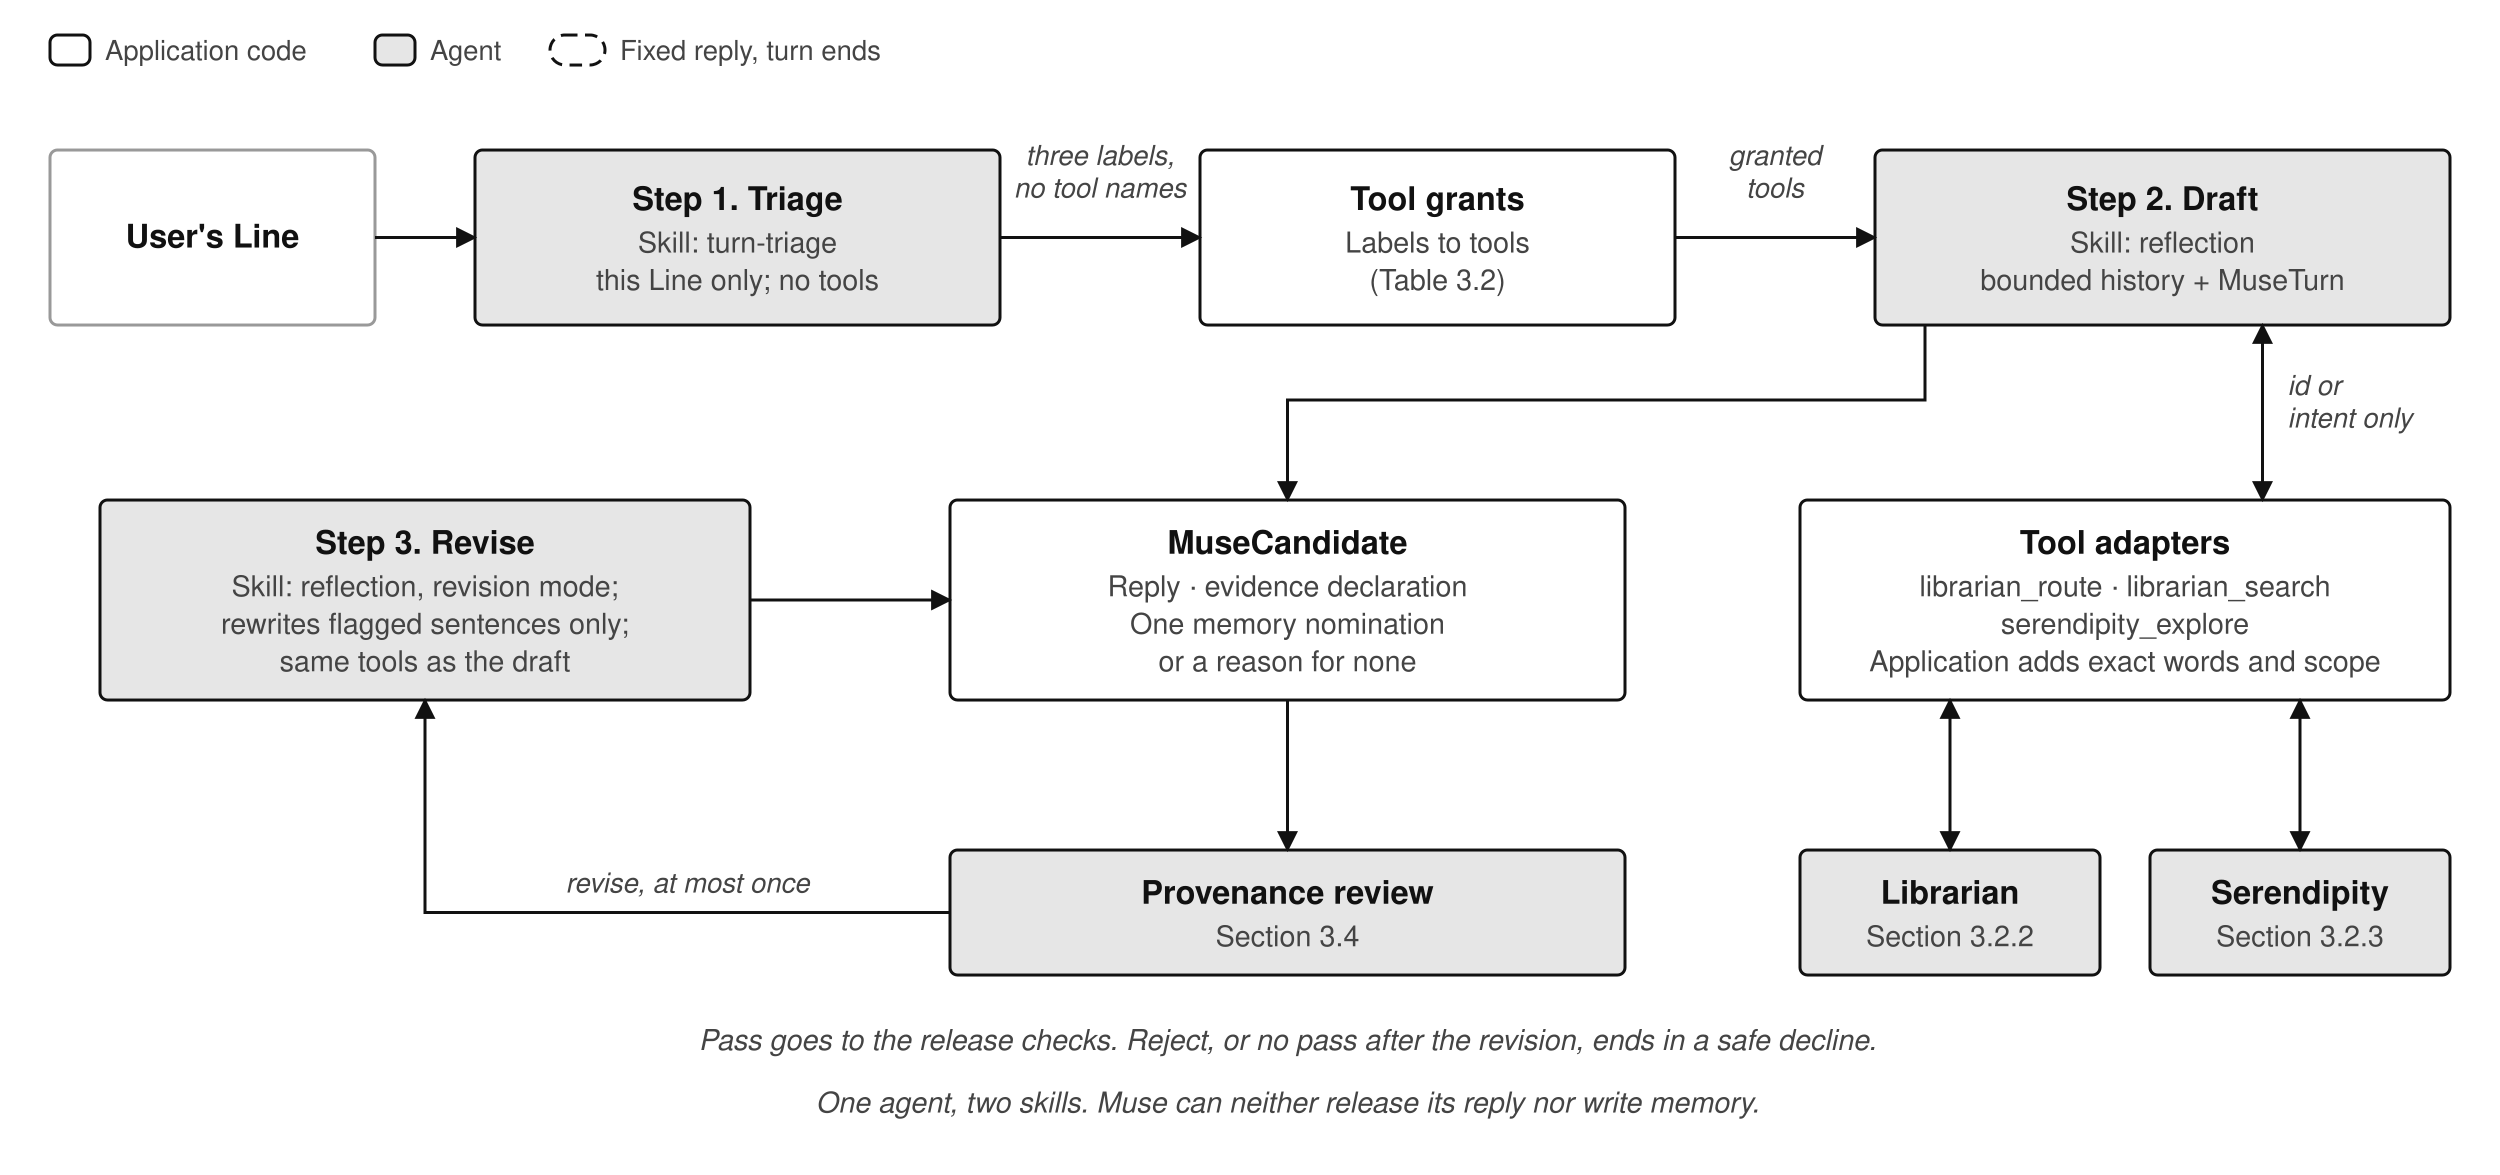
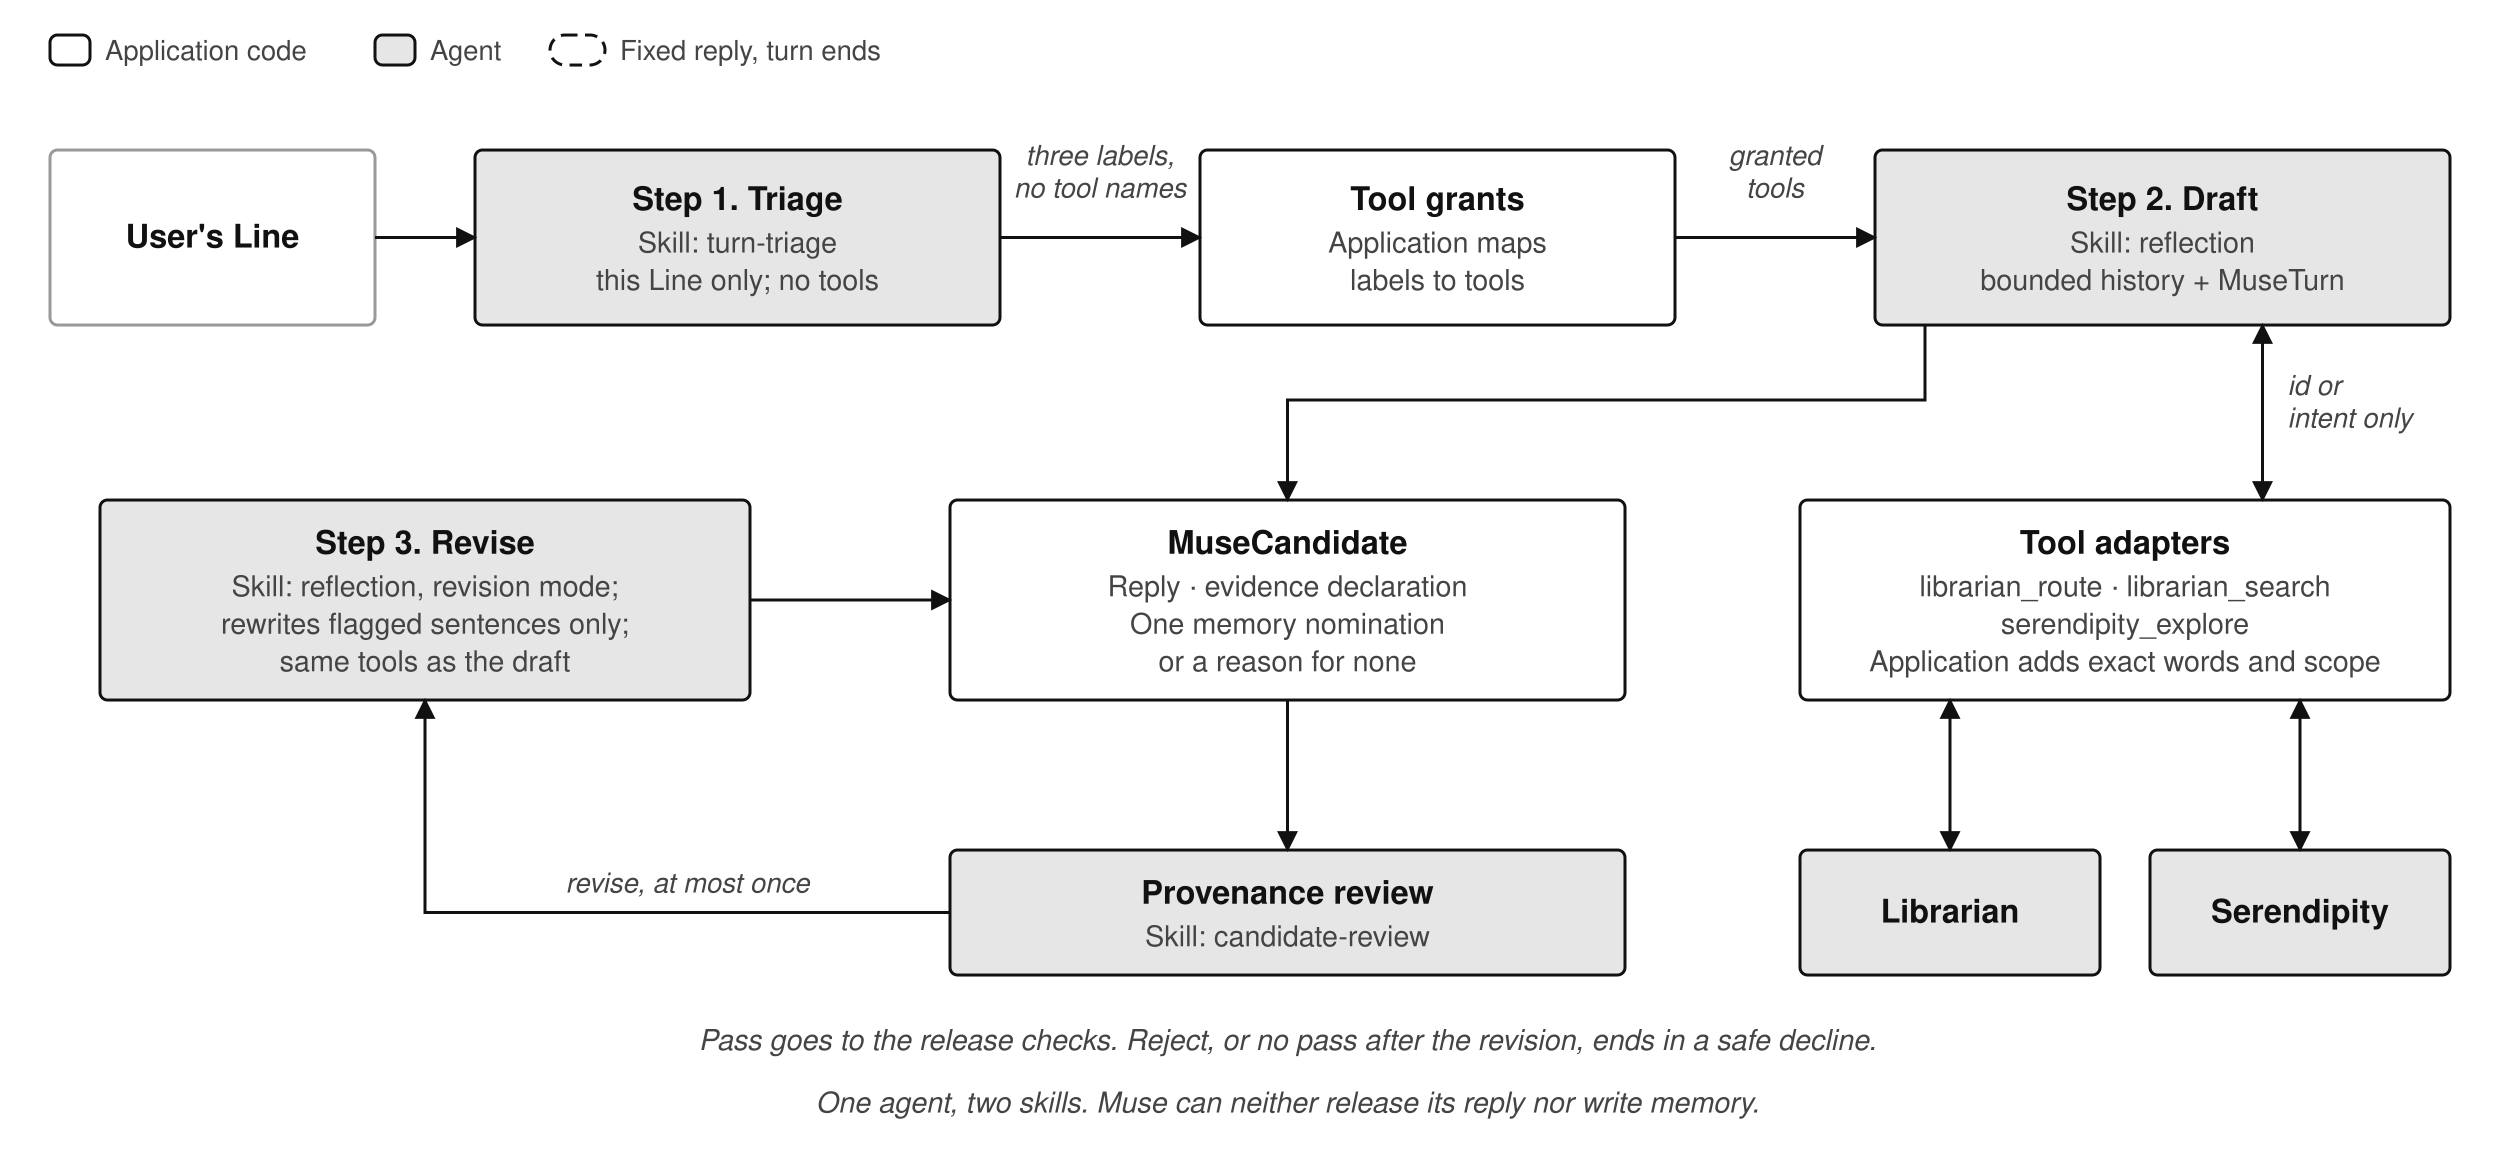
<svg xmlns="http://www.w3.org/2000/svg" width="1000" height="470" viewBox="0 0 1000 470">
  <defs>
    <marker id="a" viewBox="0 0 10 10" refX="9" refY="5" markerWidth="7" markerHeight="7" orient="auto-start-reverse">
      <path d="M0,0 L10,5 L0,10 z" fill="#111" />
    </marker>
  </defs>
  <rect width="1000" height="470" fill="#fff" />
  <rect x="20" y="14" width="16" height="12" rx="3" fill="#fff" stroke="#111" stroke-width="1.2" />
  <text x="28.0" y="24.0" font-family="Helvetica Neue, Helvetica, Arial, sans-serif" font-size="13" text-anchor="middle" font-weight="bold" font-style="normal" fill="#111" />
  <text x="42" y="24" font-family="Helvetica Neue, Helvetica, Arial, sans-serif" font-size="11" text-anchor="start" font-weight="normal" font-style="normal" fill="#444">Application code</text>
  <rect x="150" y="14" width="16" height="12" rx="3" fill="#e6e6e6" stroke="#111" stroke-width="1.2" />
  <text x="158.0" y="24.0" font-family="Helvetica Neue, Helvetica, Arial, sans-serif" font-size="13" text-anchor="middle" font-weight="bold" font-style="normal" fill="#111" />
  <text x="172" y="24" font-family="Helvetica Neue, Helvetica, Arial, sans-serif" font-size="11" text-anchor="start" font-weight="normal" font-style="normal" fill="#444">Agent</text>
  <rect x="220" y="14" width="22" height="12" rx="6" fill="#fff" stroke="#111" stroke-width="1.2" stroke-dasharray="5 3" />
  <text x="248" y="24" font-family="Helvetica Neue, Helvetica, Arial, sans-serif" font-size="11" text-anchor="start" font-weight="normal" font-style="normal" fill="#444">Fixed reply, turn ends</text>
  <rect x="20" y="60" width="130" height="70" rx="3" fill="#fff" stroke="#999" stroke-width="1.2" />
  <text x="85.0" y="99.0" font-family="Helvetica Neue, Helvetica, Arial, sans-serif" font-size="13" text-anchor="middle" font-weight="bold" font-style="normal" fill="#111">User's Line</text>
  <rect x="190" y="60" width="210" height="70" rx="3" fill="#e6e6e6" stroke="#111" stroke-width="1.2" />
  <text x="295.0" y="84.0" font-family="Helvetica Neue, Helvetica, Arial, sans-serif" font-size="13" text-anchor="middle" font-weight="bold" font-style="normal" fill="#111">Step 1. Triage</text>
  <text x="295.0" y="101.0" font-family="Helvetica Neue, Helvetica, Arial, sans-serif" font-size="11.5" text-anchor="middle" font-weight="normal" font-style="normal" fill="#444">Skill: turn-triage</text>
  <text x="295.0" y="116.0" font-family="Helvetica Neue, Helvetica, Arial, sans-serif" font-size="11.5" text-anchor="middle" font-weight="normal" font-style="normal" fill="#444">this Line only; no tools</text>
  <rect x="480" y="60" width="190" height="70" rx="3" fill="#fff" stroke="#111" stroke-width="1.2" />
  <text x="575.0" y="84.0" font-family="Helvetica Neue, Helvetica, Arial, sans-serif" font-size="13" text-anchor="middle" font-weight="bold" font-style="normal" fill="#111">Tool grants</text>
-   <text x="575.0" y="101.0" font-family="Helvetica Neue, Helvetica, Arial, sans-serif" font-size="11.5" text-anchor="middle" font-weight="normal" font-style="normal" fill="#444">Labels to tools</text>
-   <text x="575.0" y="116.0" font-family="Helvetica Neue, Helvetica, Arial, sans-serif" font-size="11.5" text-anchor="middle" font-weight="normal" font-style="normal" fill="#444">(Table 3.2)</text>
+   <text x="575.0" y="101.0" font-family="Helvetica Neue, Helvetica, Arial, sans-serif" font-size="11.5" text-anchor="middle" font-weight="normal" font-style="normal" fill="#444">Application maps</text>
+   <text x="575.0" y="116.0" font-family="Helvetica Neue, Helvetica, Arial, sans-serif" font-size="11.5" text-anchor="middle" font-weight="normal" font-style="normal" fill="#444">labels to tools</text>
  <rect x="750" y="60" width="230" height="70" rx="3" fill="#e6e6e6" stroke="#111" stroke-width="1.2" />
  <text x="865.0" y="84.0" font-family="Helvetica Neue, Helvetica, Arial, sans-serif" font-size="13" text-anchor="middle" font-weight="bold" font-style="normal" fill="#111">Step 2. Draft</text>
  <text x="865.0" y="101.0" font-family="Helvetica Neue, Helvetica, Arial, sans-serif" font-size="11.5" text-anchor="middle" font-weight="normal" font-style="normal" fill="#444">Skill: reflection</text>
  <text x="865.0" y="116.0" font-family="Helvetica Neue, Helvetica, Arial, sans-serif" font-size="11.5" text-anchor="middle" font-weight="normal" font-style="normal" fill="#444">bounded history + MuseTurn</text>
  <path d="M150,95 L190,95" fill="none" stroke="#111" stroke-width="1.2" marker-end="url(#a)" />
  <path d="M400,95 L480,95" fill="none" stroke="#111" stroke-width="1.2" marker-end="url(#a)" />
  <text x="440" y="66" font-family="Helvetica Neue, Helvetica, Arial, sans-serif" font-size="11" text-anchor="middle" font-weight="normal" font-style="italic" fill="#444">three labels,</text>
  <text x="440" y="79" font-family="Helvetica Neue, Helvetica, Arial, sans-serif" font-size="11" text-anchor="middle" font-weight="normal" font-style="italic" fill="#444">no tool names</text>
  <path d="M670,95 L750,95" fill="none" stroke="#111" stroke-width="1.2" marker-end="url(#a)" />
  <text x="710" y="66" font-family="Helvetica Neue, Helvetica, Arial, sans-serif" font-size="11" text-anchor="middle" font-weight="normal" font-style="italic" fill="#444">granted</text>
  <text x="710" y="79" font-family="Helvetica Neue, Helvetica, Arial, sans-serif" font-size="11" text-anchor="middle" font-weight="normal" font-style="italic" fill="#444">tools</text>
  <rect x="720" y="200" width="260" height="80" rx="3" fill="#fff" stroke="#111" stroke-width="1.2" />
  <text x="850.0" y="221.5" font-family="Helvetica Neue, Helvetica, Arial, sans-serif" font-size="13" text-anchor="middle" font-weight="bold" font-style="normal" fill="#111">Tool adapters</text>
  <text x="850.0" y="238.5" font-family="Helvetica Neue, Helvetica, Arial, sans-serif" font-size="11.5" text-anchor="middle" font-weight="normal" font-style="normal" fill="#444">librarian_route · librarian_search</text>
  <text x="850.0" y="253.5" font-family="Helvetica Neue, Helvetica, Arial, sans-serif" font-size="11.5" text-anchor="middle" font-weight="normal" font-style="normal" fill="#444">serendipity_explore</text>
  <text x="850.0" y="268.5" font-family="Helvetica Neue, Helvetica, Arial, sans-serif" font-size="11.5" text-anchor="middle" font-weight="normal" font-style="normal" fill="#444">Application adds exact words and scope</text>
  <path d="M905,130 L905,200" fill="none" stroke="#111" stroke-width="1.2" marker-start="url(#a)" marker-end="url(#a)" />
  <text x="915" y="158" font-family="Helvetica Neue, Helvetica, Arial, sans-serif" font-size="11" text-anchor="start" font-weight="normal" font-style="italic" fill="#444">id or</text>
  <text x="915" y="171" font-family="Helvetica Neue, Helvetica, Arial, sans-serif" font-size="11" text-anchor="start" font-weight="normal" font-style="italic" fill="#444">intent only</text>
  <rect x="720" y="340" width="120" height="50" rx="3" fill="#e6e6e6" stroke="#111" stroke-width="1.2" />
-   <text x="780.0" y="361.5" font-family="Helvetica Neue, Helvetica, Arial, sans-serif" font-size="13" text-anchor="middle" font-weight="bold" font-style="normal" fill="#111">Librarian</text>
-   <text x="780.0" y="378.5" font-family="Helvetica Neue, Helvetica, Arial, sans-serif" font-size="11.5" text-anchor="middle" font-weight="normal" font-style="normal" fill="#444">Section 3.2.2</text>
+   <text x="780.0" y="369.0" font-family="Helvetica Neue, Helvetica, Arial, sans-serif" font-size="13" text-anchor="middle" font-weight="bold" font-style="normal" fill="#111">Librarian</text>
  <rect x="860" y="340" width="120" height="50" rx="3" fill="#e6e6e6" stroke="#111" stroke-width="1.2" />
-   <text x="920.0" y="361.5" font-family="Helvetica Neue, Helvetica, Arial, sans-serif" font-size="13" text-anchor="middle" font-weight="bold" font-style="normal" fill="#111">Serendipity</text>
-   <text x="920.0" y="378.5" font-family="Helvetica Neue, Helvetica, Arial, sans-serif" font-size="11.5" text-anchor="middle" font-weight="normal" font-style="normal" fill="#444">Section 3.2.3</text>
+   <text x="920.0" y="369.0" font-family="Helvetica Neue, Helvetica, Arial, sans-serif" font-size="13" text-anchor="middle" font-weight="bold" font-style="normal" fill="#111">Serendipity</text>
  <path d="M780,280 L780,340" fill="none" stroke="#111" stroke-width="1.2" marker-start="url(#a)" marker-end="url(#a)" />
  <path d="M920,280 L920,340" fill="none" stroke="#111" stroke-width="1.2" marker-start="url(#a)" marker-end="url(#a)" />
  <rect x="380" y="200" width="270" height="80" rx="3" fill="#fff" stroke="#111" stroke-width="1.2" />
  <text x="515.0" y="221.5" font-family="Helvetica Neue, Helvetica, Arial, sans-serif" font-size="13" text-anchor="middle" font-weight="bold" font-style="normal" fill="#111">MuseCandidate</text>
  <text x="515.0" y="238.5" font-family="Helvetica Neue, Helvetica, Arial, sans-serif" font-size="11.5" text-anchor="middle" font-weight="normal" font-style="normal" fill="#444">Reply · evidence declaration</text>
  <text x="515.0" y="253.5" font-family="Helvetica Neue, Helvetica, Arial, sans-serif" font-size="11.5" text-anchor="middle" font-weight="normal" font-style="normal" fill="#444">One memory nomination</text>
  <text x="515.0" y="268.5" font-family="Helvetica Neue, Helvetica, Arial, sans-serif" font-size="11.5" text-anchor="middle" font-weight="normal" font-style="normal" fill="#444">or a reason for none</text>
  <path d="M770,130 L770,160 L515,160 L515,200" fill="none" stroke="#111" stroke-width="1.2" marker-end="url(#a)" />
  <rect x="380" y="340" width="270" height="50" rx="3" fill="#e6e6e6" stroke="#111" stroke-width="1.2" />
  <text x="515.0" y="361.5" font-family="Helvetica Neue, Helvetica, Arial, sans-serif" font-size="13" text-anchor="middle" font-weight="bold" font-style="normal" fill="#111">Provenance review</text>
-   <text x="515.0" y="378.5" font-family="Helvetica Neue, Helvetica, Arial, sans-serif" font-size="11.5" text-anchor="middle" font-weight="normal" font-style="normal" fill="#444">Section 3.4</text>
+   <text x="515.0" y="378.5" font-family="Helvetica Neue, Helvetica, Arial, sans-serif" font-size="11.5" text-anchor="middle" font-weight="normal" font-style="normal" fill="#444">Skill: candidate-review</text>
  <path d="M515,280 L515,340" fill="none" stroke="#111" stroke-width="1.2" marker-end="url(#a)" />
  <rect x="40" y="200" width="260" height="80" rx="3" fill="#e6e6e6" stroke="#111" stroke-width="1.2" />
  <text x="170.0" y="221.5" font-family="Helvetica Neue, Helvetica, Arial, sans-serif" font-size="13" text-anchor="middle" font-weight="bold" font-style="normal" fill="#111">Step 3. Revise</text>
  <text x="170.0" y="238.5" font-family="Helvetica Neue, Helvetica, Arial, sans-serif" font-size="11.5" text-anchor="middle" font-weight="normal" font-style="normal" fill="#444">Skill: reflection, revision mode;</text>
  <text x="170.0" y="253.5" font-family="Helvetica Neue, Helvetica, Arial, sans-serif" font-size="11.5" text-anchor="middle" font-weight="normal" font-style="normal" fill="#444">rewrites flagged sentences only;</text>
  <text x="170.0" y="268.5" font-family="Helvetica Neue, Helvetica, Arial, sans-serif" font-size="11.5" text-anchor="middle" font-weight="normal" font-style="normal" fill="#444">same tools as the draft</text>
  <path d="M380,365 L170,365 L170,280" fill="none" stroke="#111" stroke-width="1.2" marker-end="url(#a)" />
  <text x="275" y="357" font-family="Helvetica Neue, Helvetica, Arial, sans-serif" font-size="11" text-anchor="middle" font-weight="normal" font-style="italic" fill="#444">revise, at most once</text>
  <path d="M300,240 L380,240" fill="none" stroke="#111" stroke-width="1.2" marker-end="url(#a)" />
  <text x="515" y="420" font-family="Helvetica Neue, Helvetica, Arial, sans-serif" font-size="11.5" text-anchor="middle" font-weight="normal" font-style="italic" fill="#444">Pass goes to the release checks. Reject, or no pass after the revision, ends in a safe decline.</text>
  <text x="515" y="445" font-family="Helvetica Neue, Helvetica, Arial, sans-serif" font-size="11.5" text-anchor="middle" font-weight="normal" font-style="italic" fill="#444">One agent, two skills. Muse can neither release its reply nor write memory.</text>
</svg>
